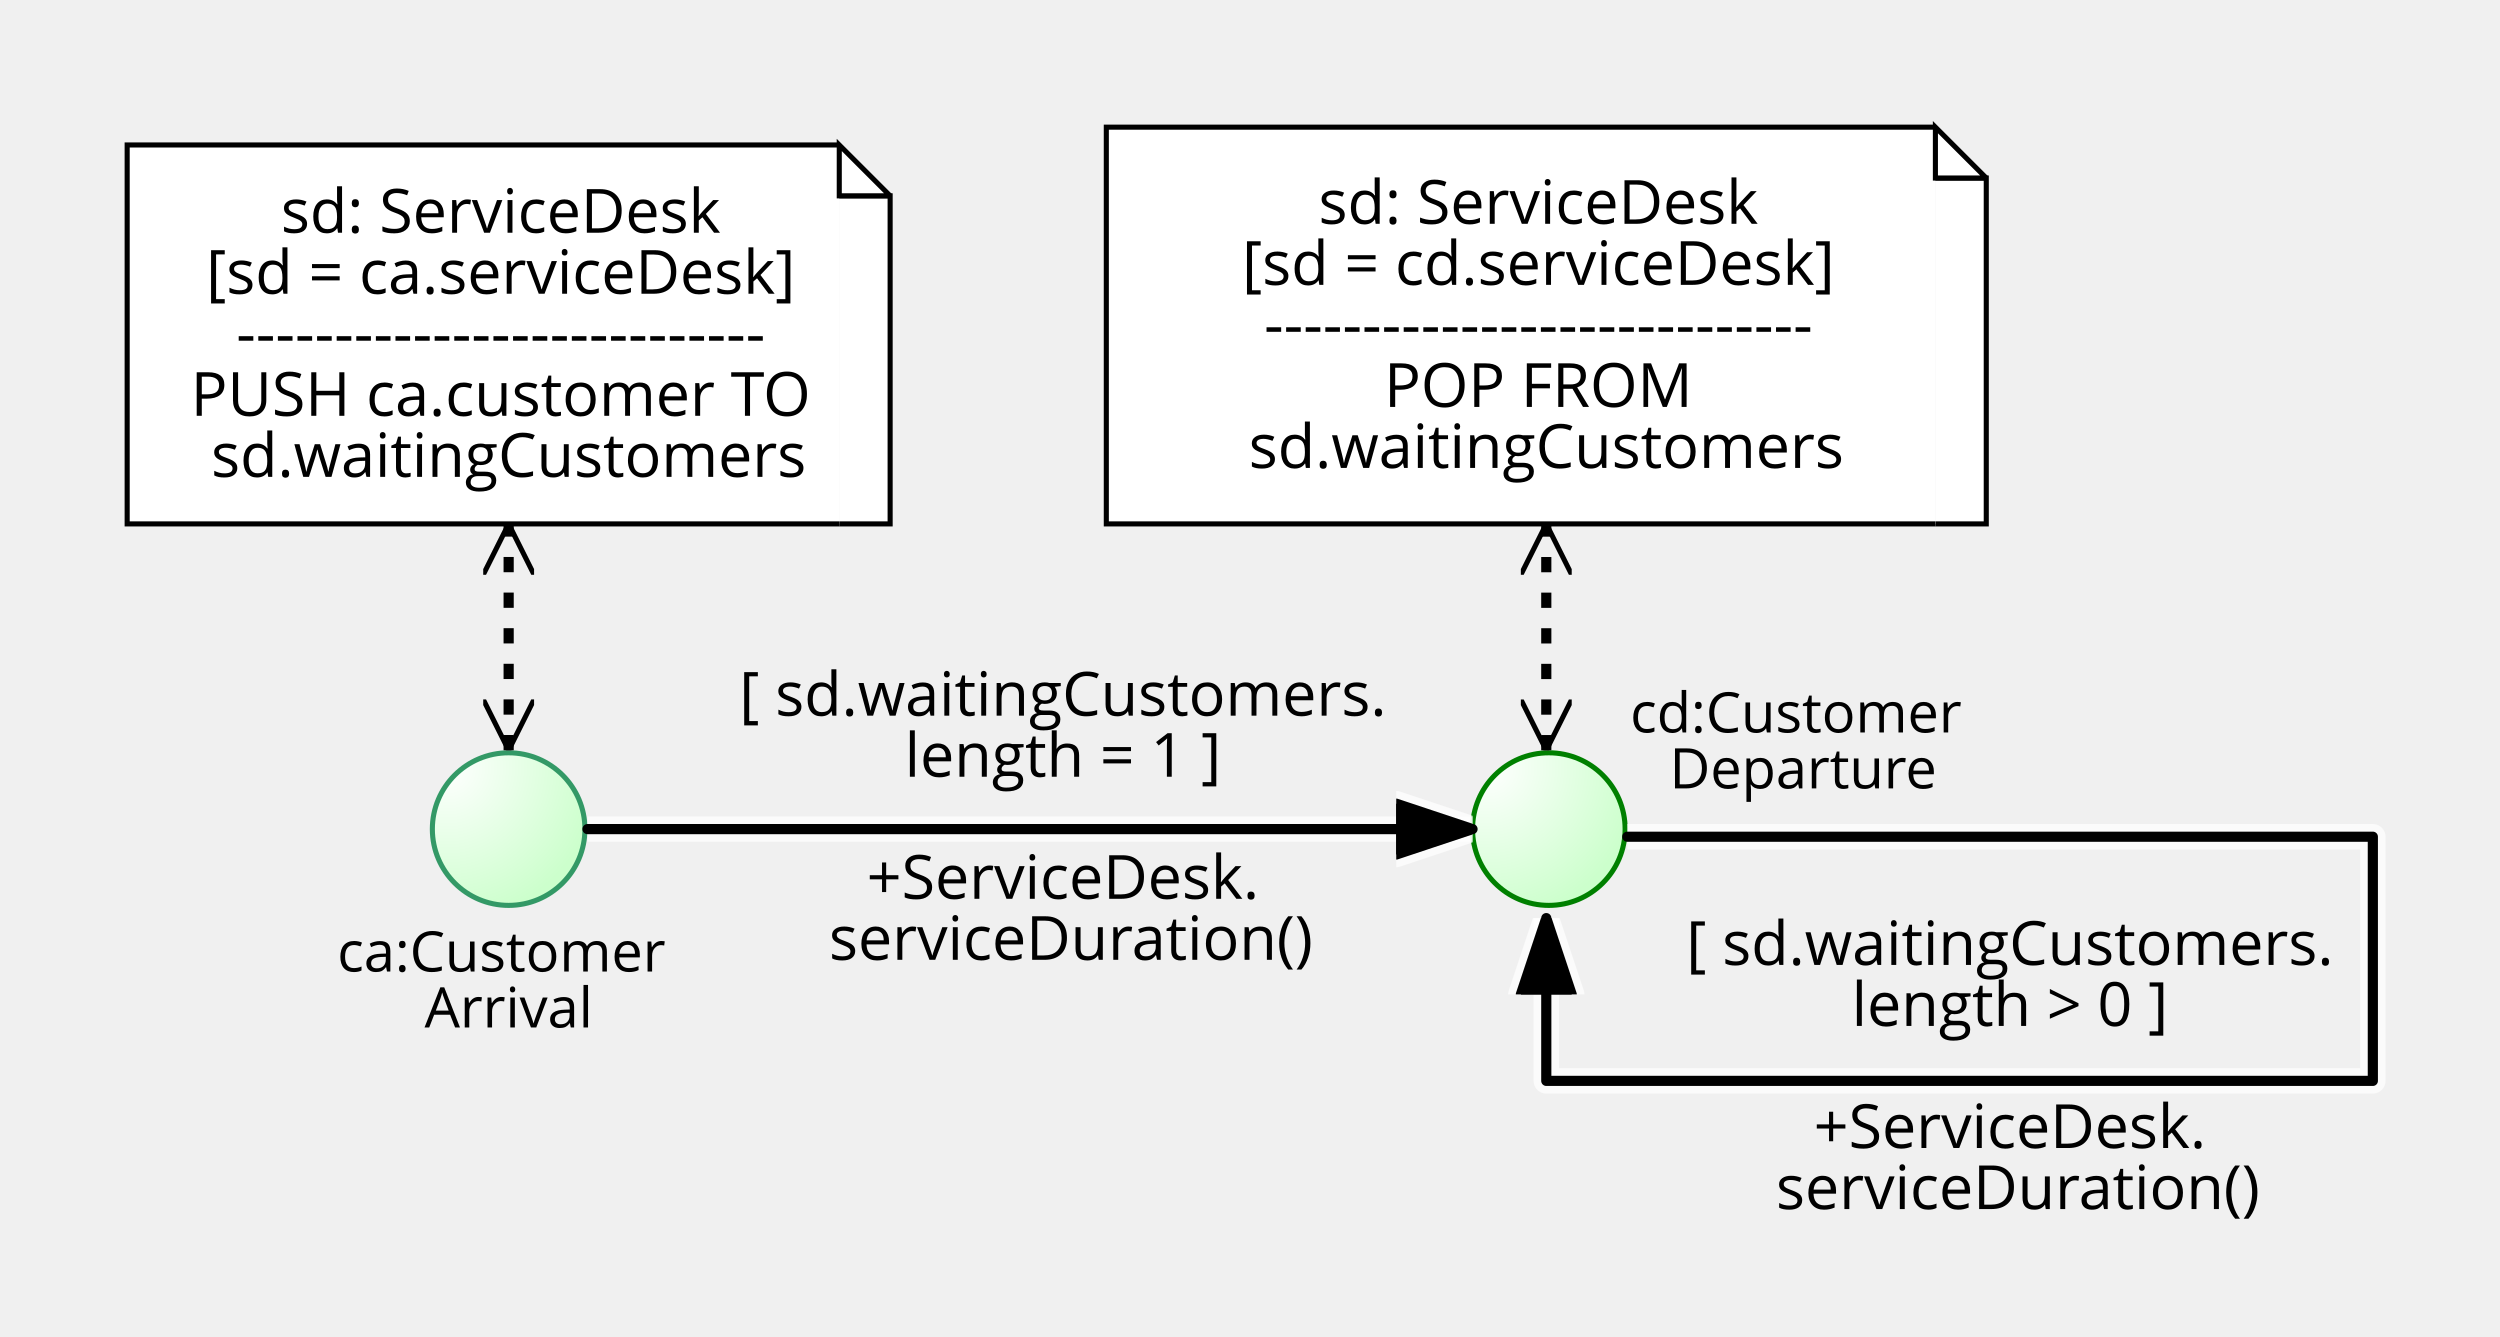
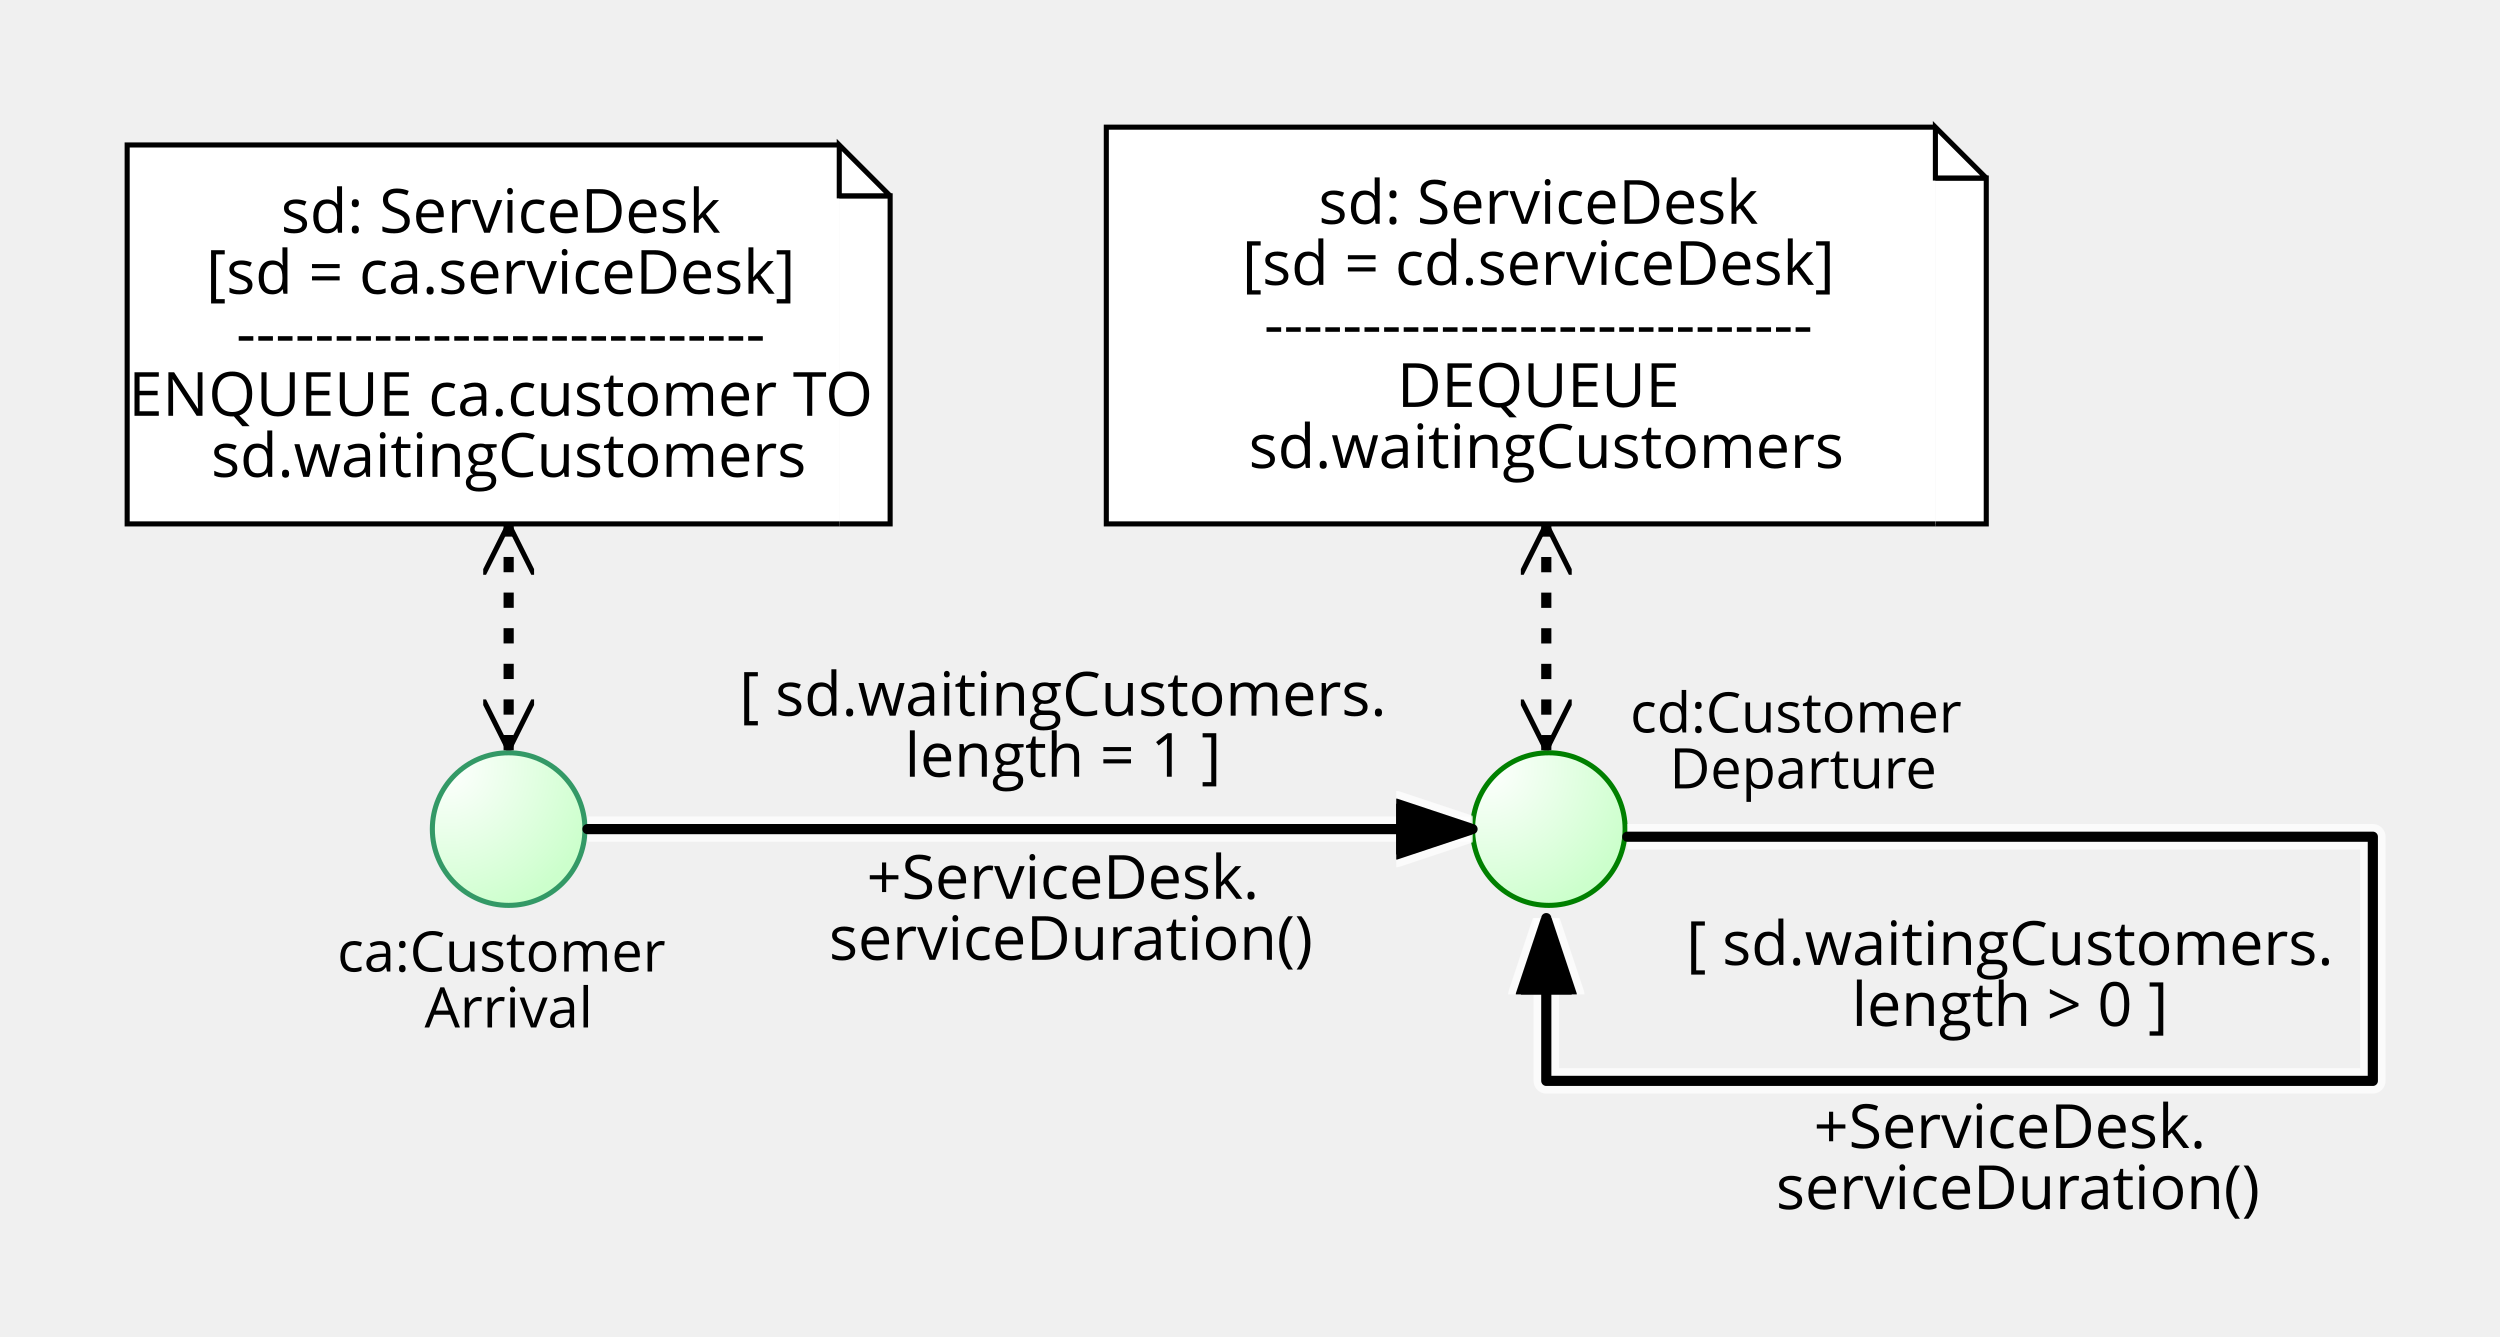
<svg xmlns="http://www.w3.org/2000/svg" xmlns:ns1="http://oryx-editor.org" xmlns:ns2="http://schemas.microsoft.com/visio/2003/SVGExtensions/" baseProfile="full" generated="java" height="262.7" id="svg-canvas" ns1:signavioversion="12.13.0" version="1.1" width="491.5">
  <defs>
    <marker id="sid-cf05d7f5-c834-4eae-962f-dff5914028f2start" markerHeight="10" markerUnits="userSpaceOnUse" markerWidth="10" orient="auto" refX="0" refY="5">
      <path d="M 10 0 L 0 5 L 10 10" fill="none" id="sid-cf05d7f5-c834-4eae-962f-dff5914028f2arrowhead" stroke="#000000" stroke-dasharray="0" />
    </marker>
    <marker id="sid-cf05d7f5-c834-4eae-962f-dff5914028f2end" markerHeight="10" markerUnits="userSpaceOnUse" markerWidth="10" orient="auto" refX="10" refY="5">
      <path d="M 0 0 L 10 5 L 0 10" fill="none" id="sid-cf05d7f5-c834-4eae-962f-dff5914028f2arrowhead2" stroke="#000000" stroke-dasharray="0" />
    </marker>
    <marker id="sid-197df5be-822d-4c7f-b4ba-595dfb3b77b8start" markerHeight="10" markerUnits="userSpaceOnUse" markerWidth="10" orient="auto" refX="0" refY="5">
      <path d="M 10 0 L 0 5 L 10 10" fill="none" id="sid-197df5be-822d-4c7f-b4ba-595dfb3b77b8arrowhead" stroke="#000000" stroke-dasharray="0" />
    </marker>
    <marker id="sid-197df5be-822d-4c7f-b4ba-595dfb3b77b8end" markerHeight="10" markerUnits="userSpaceOnUse" markerWidth="10" orient="auto" refX="10" refY="5">
      <path d="M 0 0 L 10 5 L 0 10" fill="none" id="sid-197df5be-822d-4c7f-b4ba-595dfb3b77b8arrowhead2" stroke="#000000" stroke-dasharray="0" />
    </marker>
    <marker id="sid-051a7194-9477-4fde-8549-2ca5c8019725start" markerHeight="11" markerUnits="userSpaceOnUse" markerWidth="17" orient="auto" refX="1" refY="5">
      <path d="M 0 6 L 8 1 L 15 5 L 8 9 L 1 5" display="inherit" fill="white" id="sid-051a7194-9477-4fde-8549-2ca5c8019725conditional" stroke="#000000" stroke-width="1" />
    </marker>
    <marker id="sid-051a7194-9477-4fde-8549-2ca5c8019725start_shadow" markerHeight="11" markerUnits="userSpaceOnUse" markerWidth="17" orient="auto" refX="1" refY="5" stroke="white" stroke-linecap="butt" stroke-opacity="0.7" stroke-width="5">
      <path d="M 0 6 L 8 1 L 15 5 L 8 9 L 1 5" display="inherit" fill="white" id="sid-051a7194-9477-4fde-8549-2ca5c8019725conditional_shadow" stroke="white" stroke-linecap="butt" stroke-opacity="0.7" stroke-width="5" />
    </marker>
    <marker id="sid-051a7194-9477-4fde-8549-2ca5c8019725end" markerHeight="16" markerUnits="userSpaceOnUse" markerWidth="15" orient="auto" refX="15" refY="8">
      <path d="M 0 3 L 15 8 L 0 13z" fill="#000000" id="sid-051a7194-9477-4fde-8549-2ca5c8019725arrowhead" stroke="#000000" stroke-linejoin="round" stroke-width="2" />
    </marker>
    <marker id="sid-051a7194-9477-4fde-8549-2ca5c8019725end_shadow" markerHeight="16" markerUnits="userSpaceOnUse" markerWidth="15" orient="auto" refX="15" refY="8" stroke="white" stroke-linecap="butt" stroke-opacity="0.7" stroke-width="5">
      <path d="M 0 3 L 15 8 L 0 13z" fill="black" id="sid-051a7194-9477-4fde-8549-2ca5c8019725arrowhead_shadow" stroke="white" stroke-linecap="butt" stroke-linejoin="round" stroke-opacity="0.7" stroke-width="5" />
    </marker>
    <marker id="sid-02a32092-1f9f-4d99-8224-c4f156183140start" markerHeight="11" markerUnits="userSpaceOnUse" markerWidth="17" orient="auto" refX="1" refY="5">
      <path d="M 0 6 L 8 1 L 15 5 L 8 9 L 1 5" display="inherit" fill="white" id="sid-02a32092-1f9f-4d99-8224-c4f156183140conditional" stroke="#000000" stroke-width="1" />
    </marker>
    <marker id="sid-02a32092-1f9f-4d99-8224-c4f156183140start_shadow" markerHeight="11" markerUnits="userSpaceOnUse" markerWidth="17" orient="auto" refX="1" refY="5" stroke="white" stroke-linecap="butt" stroke-opacity="0.7" stroke-width="5">
      <path d="M 0 6 L 8 1 L 15 5 L 8 9 L 1 5" display="inherit" fill="white" id="sid-02a32092-1f9f-4d99-8224-c4f156183140conditional_shadow" stroke="white" stroke-linecap="butt" stroke-opacity="0.7" stroke-width="5" />
    </marker>
    <marker id="sid-02a32092-1f9f-4d99-8224-c4f156183140end" markerHeight="16" markerUnits="userSpaceOnUse" markerWidth="15" orient="auto" refX="15" refY="8">
      <path d="M 0 3 L 15 8 L 0 13z" fill="#000000" id="sid-02a32092-1f9f-4d99-8224-c4f156183140arrowhead" stroke="#000000" stroke-linejoin="round" stroke-width="2" />
    </marker>
    <marker id="sid-02a32092-1f9f-4d99-8224-c4f156183140end_shadow" markerHeight="16" markerUnits="userSpaceOnUse" markerWidth="15" orient="auto" refX="15" refY="8" stroke="white" stroke-linecap="butt" stroke-opacity="0.7" stroke-width="5">
      <path d="M 0 3 L 15 8 L 0 13z" fill="black" id="sid-02a32092-1f9f-4d99-8224-c4f156183140arrowhead_shadow" stroke="white" stroke-linecap="butt" stroke-linejoin="round" stroke-opacity="0.7" stroke-width="5" />
    </marker>
  </defs>
  <g font-family="'Open Sans', 'Kanit', 'Ezra SIL', 'DejaVu Sans', HanaMinA, HanaMinB, sans-serif" font-size="12" font-size-adjust="none" font-style="normal" font-variant="normal" font-weight="normal" stroke="black">
    <g class="stencils" transform="translate(-113.5, -76.5)">
      <g class="me" />
      <g class="children">
        <g id="svg-sid-8691BA8D-B308-41E8-A72B-FF51115479E4">
          <g class="stencils" transform="translate(138.5, 105)">
            <g class="me">
              <g pointer-events="fill" title="Data Object">
                <defs>
                  <radialGradient cx="10%" cy="10%" fx="10%" fy="10%" id="sid-7d8e12e7-b438-42fd-8ec8-74e23e35e329background" r="100%">
                    <stop offset="0" stop-color="#ffffff" stop-opacity="1" />
                    <stop id="sid-7d8e12e7-b438-42fd-8ec8-74e23e35e329fill_el" offset="100%" stop-color="#ffffff" stop-opacity="1" />
                  </radialGradient>
                </defs>
                <polyline ns1:anchors="left right" fill="#ffffff" id="sid-7d8e12e7-b438-42fd-8ec8-74e23e35e329frame" points="140,74.5 0,74.5 0,0 140,0" ns1:resize="vertical horizontal" stroke="#000000" stroke-width="1" />
                <polyline ns1:anchors="bottom top right" fill="#ffffff" id="sid-7d8e12e7-b438-42fd-8ec8-74e23e35e329celem2" points="140,74.5 150,74.5 150,10 140,10" stroke="#000000" stroke-width="1" />
                <polyline ns1:anchors="top right" fill="url(#sid-7d8e12e7-b438-42fd-8ec8-74e23e35e329background) white" id="sid-7d8e12e7-b438-42fd-8ec8-74e23e35e329celem3" points="150,10 140,0 140,10 150,10" stroke="#000000" stroke-width="1" />
                <text ns1:align="center middle" ns1:fittoelem="sid-7d8e12e7-b438-42fd-8ec8-74e23e35e329unvisibleBorder" font-size="12" ns1:fontSize="12" id="sid-7d8e12e7-b438-42fd-8ec8-74e23e35e329text_name" letter-spacing="-0.01px" stroke="black" stroke-width="0pt" text-anchor="middle" ns1:textWidth="150" transform="rotate(0)" x="75" y="37.25">
                  <tspan dy="-20" x="75" y="37.25">sd: ServiceDesk<ns2:newlineChar />
                  </tspan>
                  <tspan dy="-8" x="75" y="37.25">[sd = ca.serviceDesk]<ns2:newlineChar />
                  </tspan>
                  <tspan dy="4" x="75" y="37.25">---------------------------<ns2:newlineChar />
                  </tspan>
-                   <tspan dy="16" x="75" y="37.25">PUSH  ca.customer TO<ns2:newlineChar />
+                   <tspan dy="16" x="75" y="37.25">ENQUEUE ca.customer TO<ns2:newlineChar />
                  </tspan>
                  <tspan dy="28" x="75" y="37.25">sd.waitingCustomers</tspan>
                </text>
                <text ns1:align="center middle" ns1:anchors="bottom" ns1:fittoelem="sid-7d8e12e7-b438-42fd-8ec8-74e23e35e329unvisibleBorder" font-size="11" ns1:fontSize="11" id="sid-7d8e12e7-b438-42fd-8ec8-74e23e35e329text_state" letter-spacing="-0.01px" stroke="black" stroke-width="0pt" text-anchor="middle" ns1:textWidth="150" transform="rotate(0)" x="75" y="57.5" />
              </g>
            </g>
            <g class="children" />
            <g class="edge" />
            <g class="topchildren" />
            <g class="overlays stripable-element-force" />
          </g>
          <g class="controls">
            <g class="dockers" />
            <g class="magnets" />
          </g>
        </g>
        <g id="svg-sid-3B7280FC-DBDC-4DC1-8F14-26726FD6F925">
          <g class="stencils" transform="translate(198.5, 224.5)">
            <g class="me">
              <g pointer-events="fill" title="Start Event">
                <defs>
                  <radialGradient cx="10%" cy="10%" fx="10%" fy="10%" id="sid-c7e1f8f0-7130-46fc-a351-3786f6e8a130background" r="100%">
                    <stop offset="0" stop-color="#ffffff" stop-opacity="1" />
                    <stop id="sid-c7e1f8f0-7130-46fc-a351-3786f6e8a130fill_el" offset="100%" stop-color="#ccffcc" stop-opacity="1" />
                  </radialGradient>
                </defs>
                <circle cx="15" cy="15" fill="url(#sid-c7e1f8f0-7130-46fc-a351-3786f6e8a130background) white" id="sid-c7e1f8f0-7130-46fc-a351-3786f6e8a130bg_frame" r="15" stroke="#339966" stroke-width="1" />
                <text ns1:align="center top" font-size="11" ns1:fontSize="11" id="sid-c7e1f8f0-7130-46fc-a351-3786f6e8a130text_name" letter-spacing="-0.01px" stroke="black" stroke-width="0pt" text-anchor="middle" ns1:textWidth="-1" transform="rotate(0)" x="15" y="32">
                  <tspan dy="11" x="15" y="32">ca:Customer<ns2:newlineChar />
                  </tspan>
                  <tspan dy="22" x="15" y="32">Arrival</tspan>
                </text>
              </g>
            </g>
            <g class="children" />
            <g class="edge" />
            <g class="topchildren" />
            <g class="overlays stripable-element-force" />
          </g>
          <g class="controls">
            <g class="dockers" />
            <g class="magnets" />
          </g>
        </g>
        <g id="svg-sid-1912A4C7-EAFB-4C51-A52D-BB81B4F38AF5">
          <g class="stencils" transform="translate(331, 101.5)">
            <g class="me">
              <g pointer-events="fill" title="Data Object">
                <defs>
                  <radialGradient cx="10%" cy="10%" fx="10%" fy="10%" id="sid-149fdea9-559c-4e49-ab9a-0f93f7f1f90fbackground" r="100%">
                    <stop offset="0" stop-color="#ffffff" stop-opacity="1" />
                    <stop id="sid-149fdea9-559c-4e49-ab9a-0f93f7f1f90ffill_el" offset="100%" stop-color="#ffffff" stop-opacity="1" />
                  </radialGradient>
                </defs>
                <polyline ns1:anchors="left right" fill="#ffffff" id="sid-149fdea9-559c-4e49-ab9a-0f93f7f1f90fframe" points="163,78 0,78 0,0 163,0" ns1:resize="vertical horizontal" stroke="#000000" stroke-width="1" />
                <polyline ns1:anchors="bottom top right" fill="#ffffff" id="sid-149fdea9-559c-4e49-ab9a-0f93f7f1f90fcelem2" points="163,78 173,78 173,10 163,10" stroke="#000000" stroke-width="1" />
                <polyline ns1:anchors="top right" fill="url(#sid-149fdea9-559c-4e49-ab9a-0f93f7f1f90fbackground) white" id="sid-149fdea9-559c-4e49-ab9a-0f93f7f1f90fcelem3" points="173,10 163,0 163,10 173,10" stroke="#000000" stroke-width="1" />
                <text ns1:align="center middle" ns1:fittoelem="sid-149fdea9-559c-4e49-ab9a-0f93f7f1f90funvisibleBorder" font-size="12" ns1:fontSize="12" id="sid-149fdea9-559c-4e49-ab9a-0f93f7f1f90ftext_name" letter-spacing="-0.01px" stroke="black" stroke-width="0pt" text-anchor="middle" ns1:textWidth="173" transform="rotate(0)" x="86.5" y="39">
                  <tspan dy="-20" x="86.5" y="39">sd: ServiceDesk<ns2:newlineChar />
                  </tspan>
                  <tspan dy="-8" x="86.5" y="39">[sd = cd.serviceDesk]<ns2:newlineChar />
                  </tspan>
                  <tspan dy="4" x="86.5" y="39">----------------------------<ns2:newlineChar />
                  </tspan>
-                   <tspan dy="16" x="86.5" y="39">POP FROM<ns2:newlineChar />
+                   <tspan dy="16" x="86.5" y="39">DEQUEUE<ns2:newlineChar />
                  </tspan>
                  <tspan dy="28" x="86.5" y="39">sd.waitingCustomers</tspan>
                </text>
                <text ns1:align="center middle" ns1:anchors="bottom" ns1:fittoelem="sid-149fdea9-559c-4e49-ab9a-0f93f7f1f90funvisibleBorder" font-size="11" ns1:fontSize="11" id="sid-149fdea9-559c-4e49-ab9a-0f93f7f1f90ftext_state" letter-spacing="-0.01px" stroke="black" stroke-width="0pt" text-anchor="middle" ns1:textWidth="173" transform="rotate(0)" x="86.5" y="61" />
              </g>
            </g>
            <g class="children" />
            <g class="edge" />
            <g class="topchildren" />
            <g class="overlays stripable-element-force" />
          </g>
          <g class="controls">
            <g class="dockers" />
            <g class="magnets" />
          </g>
        </g>
        <g id="svg-sid-C7604EA8-8BA5-414B-A0B2-7B7CFC93C057">
          <g class="stencils" transform="translate(403, 224.5)">
            <g class="me">
              <g pointer-events="fill" title="Start Event">
                <defs>
                  <radialGradient cx="10%" cy="10%" fx="10%" fy="10%" id="sid-997ba442-90bb-4321-92ee-92ed9970e0adbackground" r="100%">
                    <stop offset="0" stop-color="#ffffff" stop-opacity="1" />
                    <stop id="sid-997ba442-90bb-4321-92ee-92ed9970e0adfill_el" offset="100%" stop-color="#ccffcc" stop-opacity="1" />
                  </radialGradient>
                </defs>
                <circle cx="15" cy="15" fill="url(#sid-997ba442-90bb-4321-92ee-92ed9970e0adbackground) white" id="sid-997ba442-90bb-4321-92ee-92ed9970e0adbg_frame" r="15" stroke="#008000" stroke-width="1" />
                <text ns1:align="center middle" font-size="11" ns1:fontSize="11" id="sid-997ba442-90bb-4321-92ee-92ed9970e0adtext_name" letter-spacing="-0.01px" stroke="black" stroke-width="0pt" text-anchor="middle" ns1:textWidth="-1" transform="rotate(0)" x="65" y="-2">
                  <tspan dy="-2" x="65" y="-2">cd:Customer<ns2:newlineChar />
                  </tspan>
                  <tspan dy="9" x="65" y="-2">Departure</tspan>
                </text>
              </g>
            </g>
            <g class="children" />
            <g class="edge" />
            <g class="topchildren" />
            <g class="overlays stripable-element-force" />
          </g>
          <g class="controls">
            <g class="dockers" />
            <g class="magnets" />
          </g>
        </g>
      </g>
      <g class="edge">
        <g id="svg-sid-6E565F81-41C4-4F6A-BB57-7A8DFEEDABC2">
          <g class="stencils">
            <g class="me">
              <g id="sid-cf05d7f5-c834-4eae-962f-dff5914028f2edge" pointer-events="painted">
                <path d="M213.5 224 L213.5 179.5 " fill="none" id="sid-cf05d7f5-c834-4eae-962f-dff5914028f2bg_frame" marker-end="url(#sid-cf05d7f5-c834-4eae-962f-dff5914028f2end)" marker-start="url(#sid-cf05d7f5-c834-4eae-962f-dff5914028f2start)" stroke="#000000" stroke-dasharray="3, 4" stroke-width="2" />
              </g>
              <text ns1:align="right top" ns1:edgePosition="midtop" font-size="12" ns1:fontSize="12" id="sid-cf05d7f5-c834-4eae-962f-dff5914028f2name" letter-spacing="-0.01px" ns1:offsetTop="6" stroke-width="0pt" style="font-size:9;" text-anchor="end" ns1:textWidth="-1" transform="rotate(0)" x="208" y="180.848" />
            </g>
            <g class="children" transform="translate(213.5, 179.5)" />
            <g class="edge" />
            <g class="topchildren" />
            <g class="overlays stripable-element-force" />
          </g>
          <g class="controls">
            <g class="dockers" />
            <g class="magnets" />
          </g>
        </g>
        <g id="svg-sid-7DA797D0-7912-45B2-9BE4-50309E2AAD3B">
          <g class="stencils">
            <g class="me">
              <g id="sid-197df5be-822d-4c7f-b4ba-595dfb3b77b8edge" pointer-events="painted">
                <path d="M417.5 224.008 L417.5 179.5 " fill="none" id="sid-197df5be-822d-4c7f-b4ba-595dfb3b77b8bg_frame" marker-end="url(#sid-197df5be-822d-4c7f-b4ba-595dfb3b77b8end)" marker-start="url(#sid-197df5be-822d-4c7f-b4ba-595dfb3b77b8start)" stroke="#000000" stroke-dasharray="3, 4" stroke-width="2" />
              </g>
              <text ns1:align="left bottom" ns1:edgePosition="midtop" font-size="12" ns1:fontSize="12" id="sid-197df5be-822d-4c7f-b4ba-595dfb3b77b8name" letter-spacing="-0.01px" ns1:offsetTop="6" stroke-width="0pt" style="font-size:9;" text-anchor="start" ns1:textWidth="-1" transform="rotate(0)" x="972.517" y="291.348" />
            </g>
            <g class="children" transform="translate(417.5, 179.5)" />
            <g class="edge" />
            <g class="topchildren" />
            <g class="overlays stripable-element-force" />
          </g>
          <g class="controls">
            <g class="dockers" />
            <g class="magnets" />
          </g>
        </g>
        <g id="svg-sid-F7B44954-0BE6-4CA0-8121-0F3C33BF9BF7">
          <g class="stencils">
            <g class="me">
              <g id="sid-051a7194-9477-4fde-8549-2ca5c8019725edge" pointer-events="painted">
                <path d="M229 239.5 L403 239.5 " fill="none" id="sid-051a7194-9477-4fde-8549-2ca5c8019725bg_frame_shadow" marker-end="url(#sid-051a7194-9477-4fde-8549-2ca5c8019725end_shadow)" marker-start="url(#sid-051a7194-9477-4fde-8549-2ca5c8019725start_shadow)" stroke="white" stroke-linecap="butt" stroke-linejoin="round" stroke-opacity="0.7" stroke-width="5" />
                <path d="M229 239.5 L403 239.5 " fill="none" id="sid-051a7194-9477-4fde-8549-2ca5c8019725bg_frame" marker-end="url(#sid-051a7194-9477-4fde-8549-2ca5c8019725end)" marker-start="url(#sid-051a7194-9477-4fde-8549-2ca5c8019725start)" stroke="#000000" stroke-linecap="round" stroke-linejoin="round" stroke-width="2" />
              </g>
              <text ns1:align="center middle" ns1:edgePosition="starttop" font-size="12" ns1:fontSize="12" id="sid-051a7194-9477-4fde-8549-2ca5c8019725text_name" letter-spacing="-0.01px" stroke-width="0pt" text-anchor="middle" ns1:textWidth="-1" transform="rotate(0)" x="324.029" y="237.2">
                <tspan dy="-20" x="324.029" y="237.2">[ sd.waitingCustomers.<ns2:newlineChar />
                </tspan>
                <tspan dy="-8" x="324.029" y="237.2">length = 1 ]<ns2:newlineChar />
                </tspan>
                <tspan dy="4" x="324.029" y="237.2" />
                <tspan dy="16" x="324.029" y="237.2">+ServiceDesk.<ns2:newlineChar />
                </tspan>
                <tspan dy="28" x="324.029" y="237.2">serviceDuration()</tspan>
              </text>
            </g>
            <g class="children" transform="translate(229, 239.5)" />
            <g class="edge" />
            <g class="topchildren" />
            <g class="overlays stripable-element-force" />
          </g>
          <g class="controls">
            <g class="dockers" />
            <g class="magnets" />
          </g>
        </g>
        <g id="svg-sid-FA9A4AE6-E751-4EC5-8A56-DE9CAF20642B">
          <g class="stencils">
            <g class="me">
              <g id="sid-02a32092-1f9f-4d99-8224-c4f156183140edge" pointer-events="painted">
                <path d="M433.427 241 L580 241 L580 289 L417.5 289 L417.5 257 " fill="none" id="sid-02a32092-1f9f-4d99-8224-c4f156183140bg_frame_shadow" marker-end="url(#sid-02a32092-1f9f-4d99-8224-c4f156183140end_shadow)" marker-start="url(#sid-02a32092-1f9f-4d99-8224-c4f156183140start_shadow)" stroke="white" stroke-linecap="butt" stroke-linejoin="round" stroke-opacity="0.7" stroke-width="5" />
                <path d="M433.427 241 L580 241 L580 289 L417.5 289 L417.5 257 " fill="none" id="sid-02a32092-1f9f-4d99-8224-c4f156183140bg_frame" marker-end="url(#sid-02a32092-1f9f-4d99-8224-c4f156183140end)" marker-start="url(#sid-02a32092-1f9f-4d99-8224-c4f156183140start)" stroke="#000000" stroke-linecap="round" stroke-linejoin="round" stroke-width="2" />
              </g>
              <text ns1:align="center middle" ns1:edgePosition="starttop" font-size="12" ns1:fontSize="12" id="sid-02a32092-1f9f-4d99-8224-c4f156183140text_name" letter-spacing="-0.01px" stroke-width="0pt" text-anchor="middle" ns1:textWidth="-1" transform="rotate(0)" x="510.208" y="286.2">
                <tspan dy="-20" x="510.208" y="286.2">[ sd.waitingCustomers.<ns2:newlineChar />
                </tspan>
                <tspan dy="-8" x="510.208" y="286.2">length &gt; 0 ]<ns2:newlineChar />
                </tspan>
                <tspan dy="4" x="510.208" y="286.2" />
                <tspan dy="16" x="510.208" y="286.2">+ServiceDesk.<ns2:newlineChar />
                </tspan>
                <tspan dy="28" x="510.208" y="286.2">serviceDuration()</tspan>
              </text>
            </g>
            <g class="children" transform="translate(417.5, 241)" />
            <g class="edge" />
            <g class="topchildren" />
            <g class="overlays stripable-element-force" />
          </g>
          <g class="controls">
            <g class="dockers" />
            <g class="magnets" />
          </g>
        </g>
      </g>
      <g class="topchildren" />
      <g class="overlays stripable-element-force" />
    </g>
  </g>
</svg>
